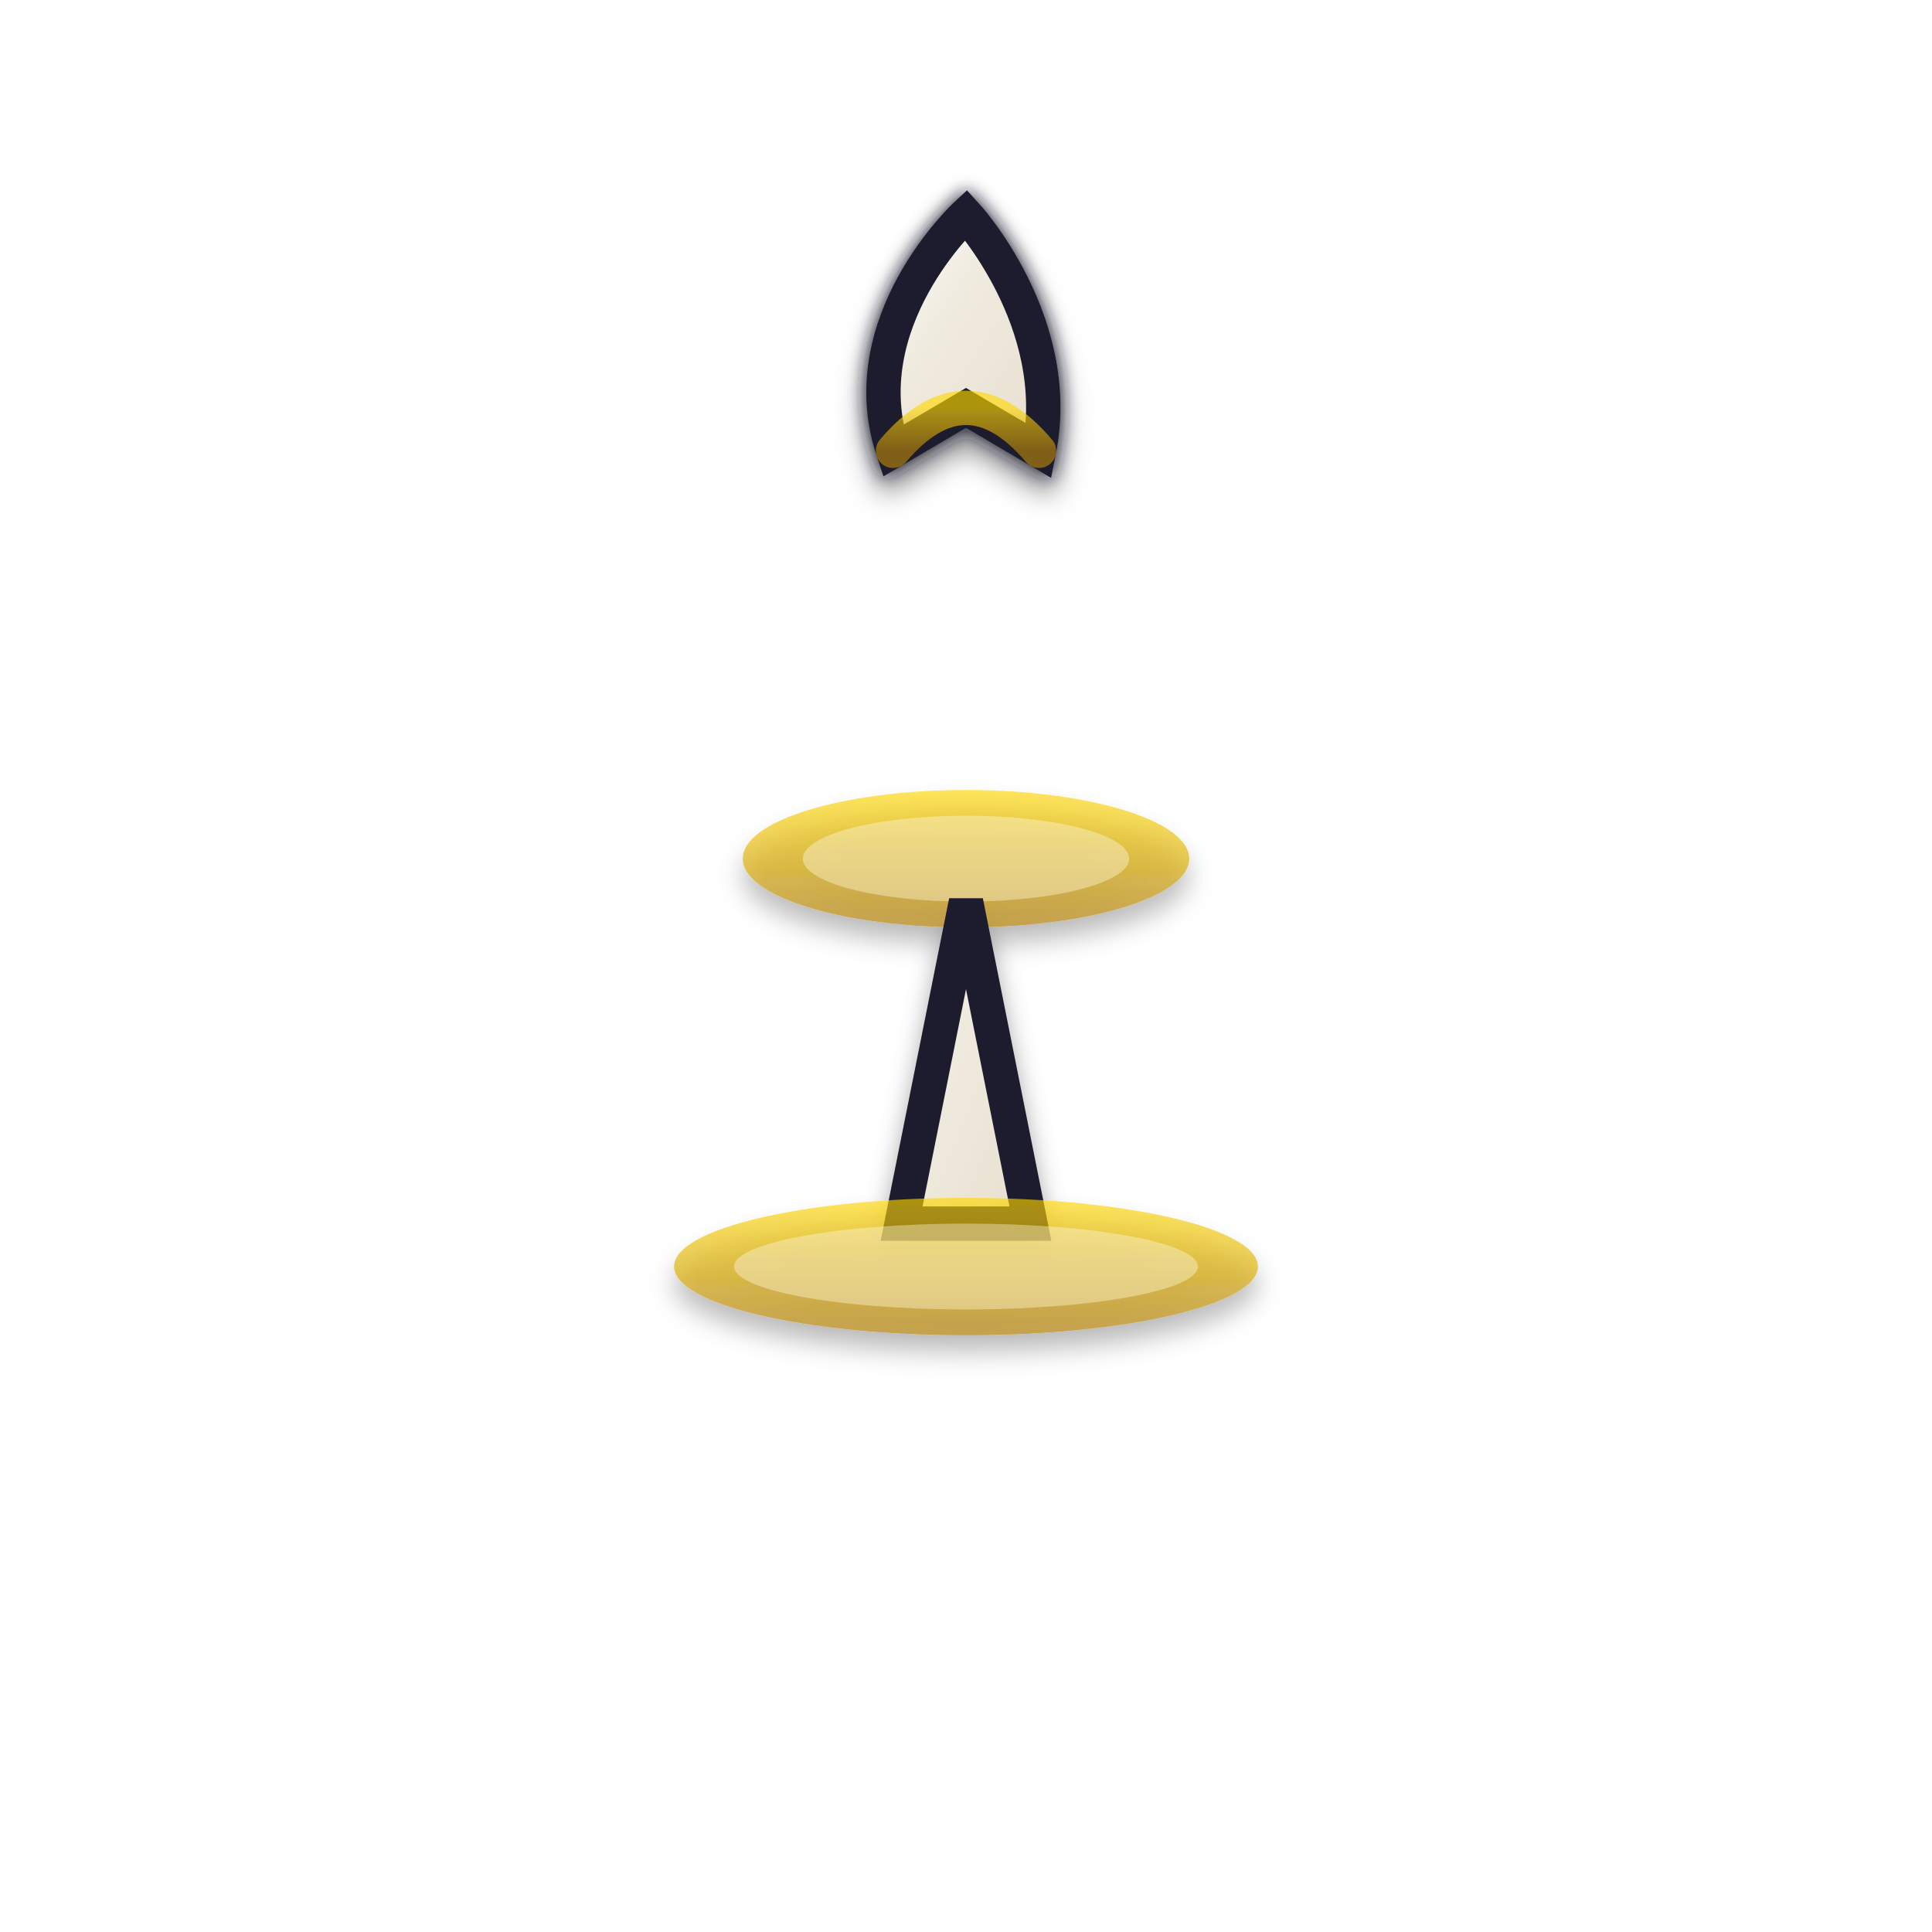
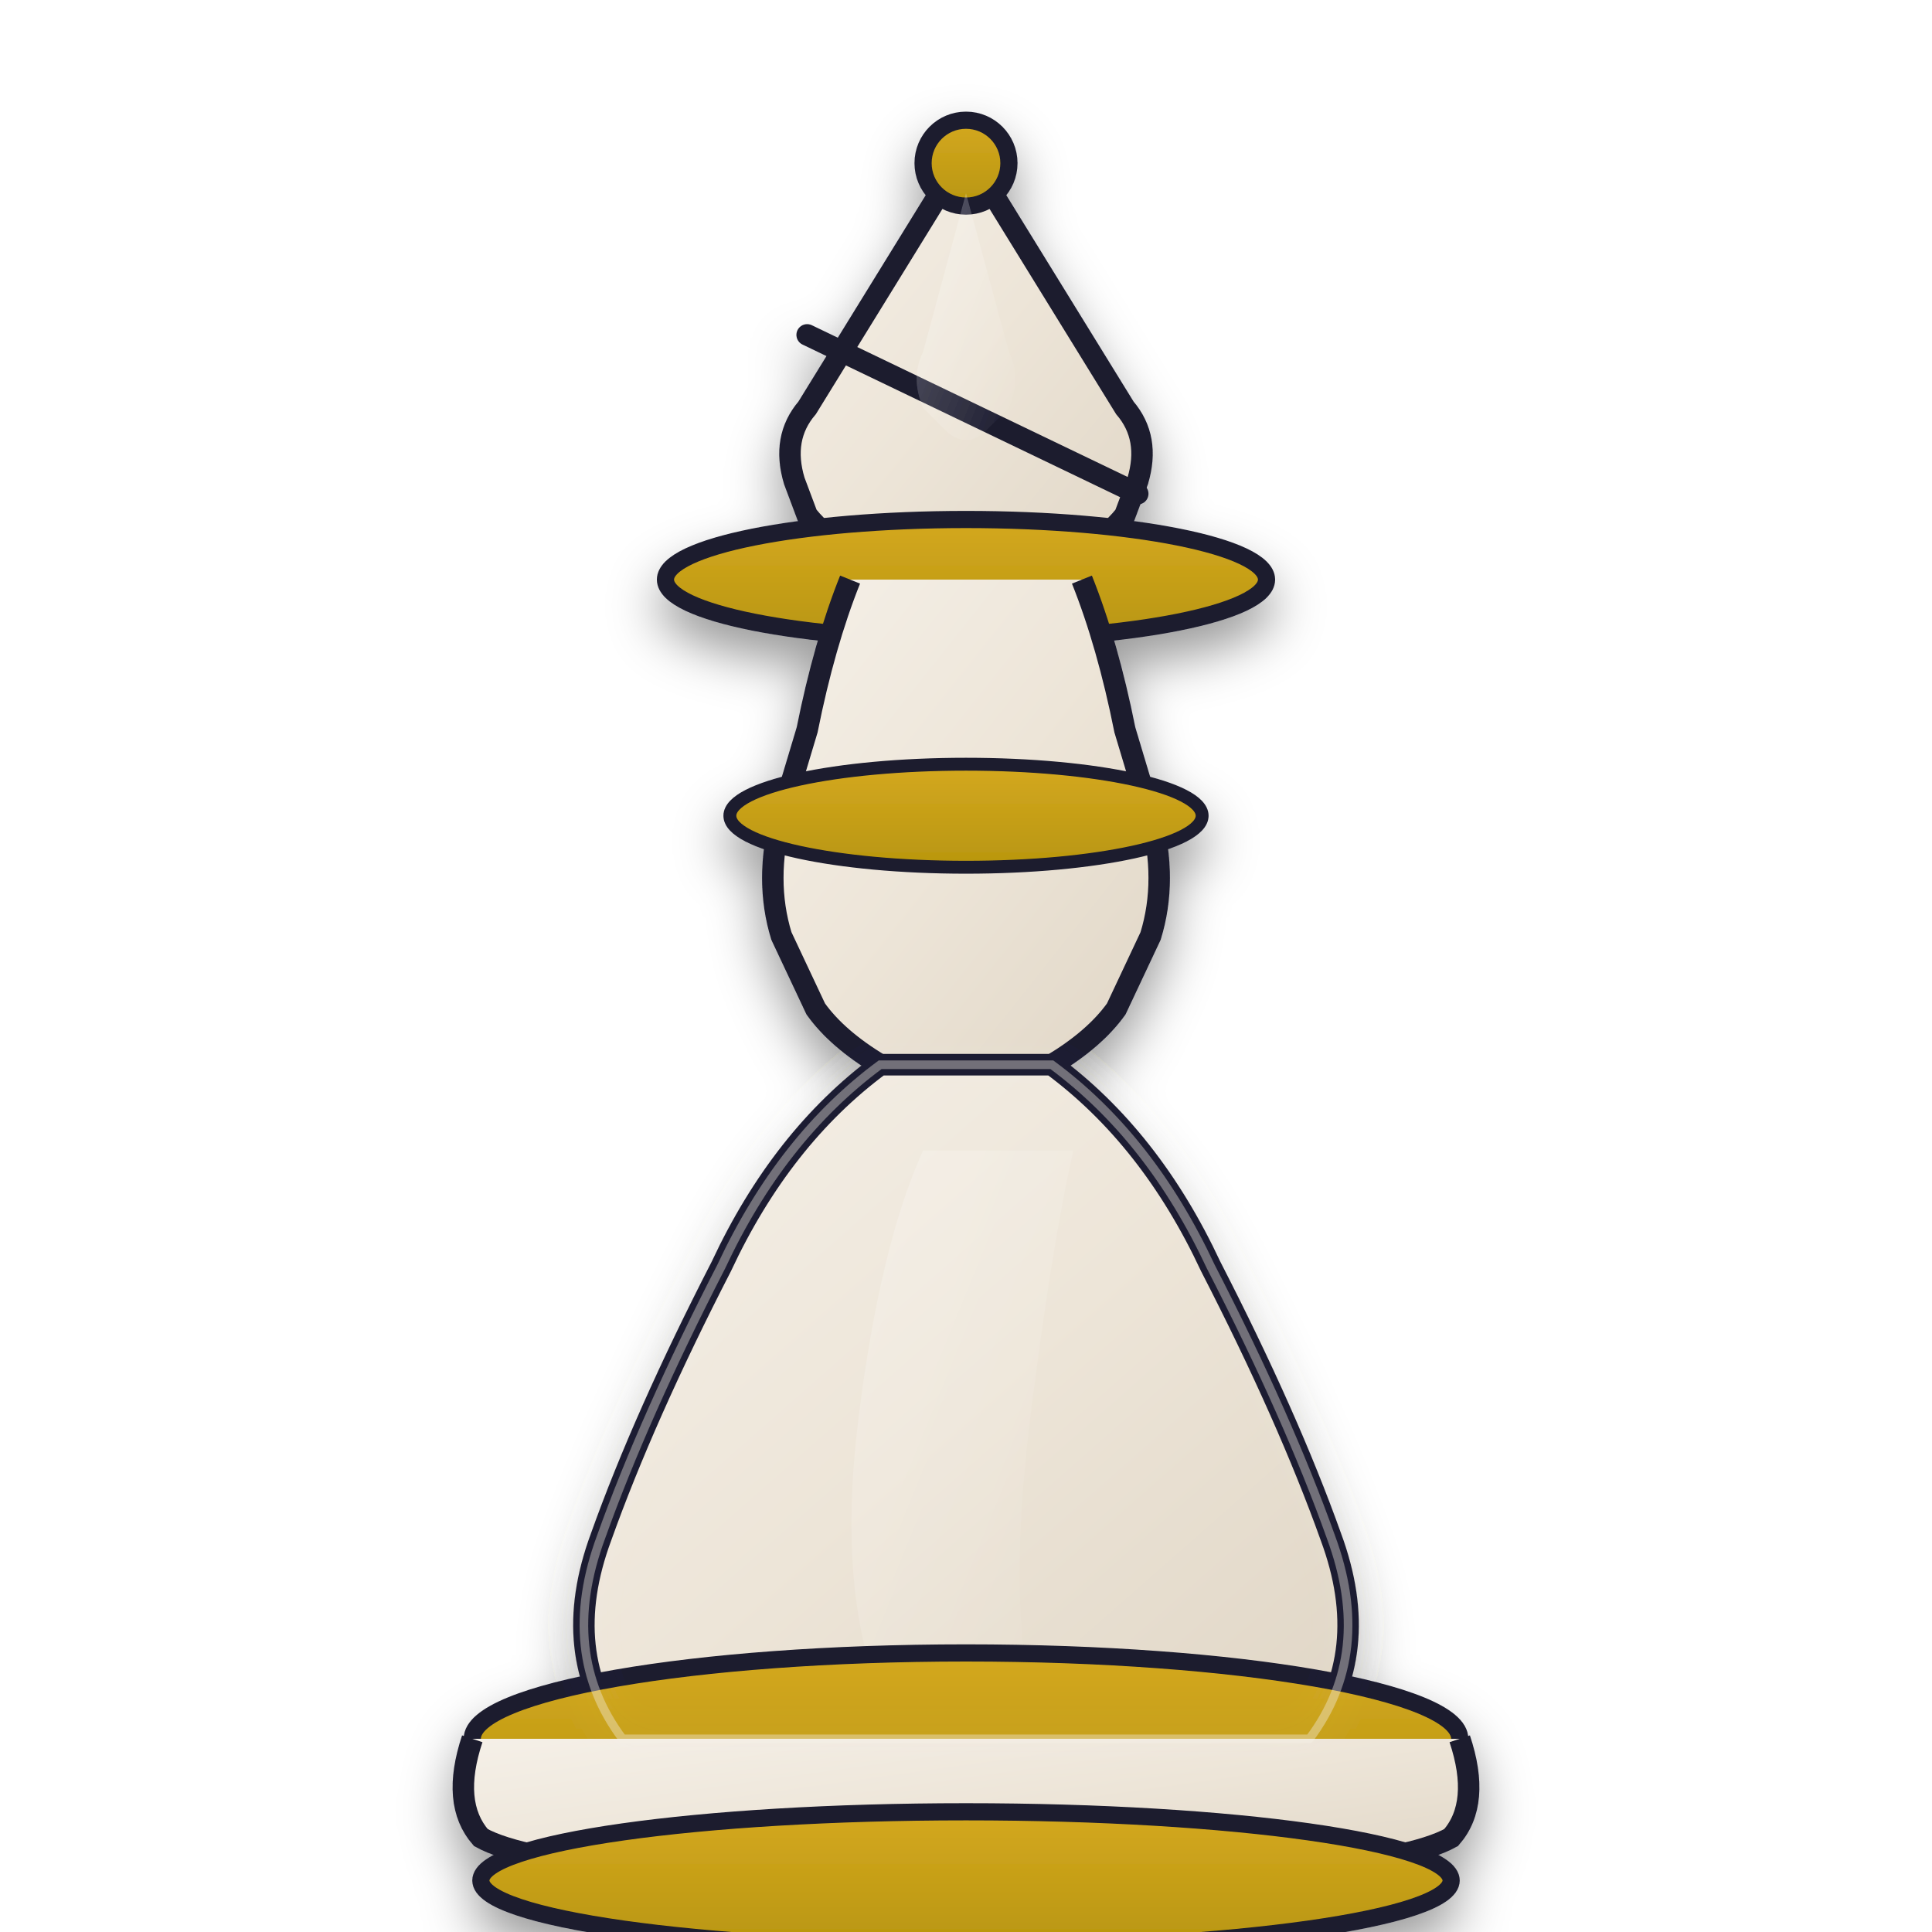
<svg xmlns="http://www.w3.org/2000/svg" viewBox="0 0 450 450">
  <defs>
    <linearGradient id="wbBody" x1="0%" y1="0%" x2="100%" y2="100%">
-       <stop offset="0%" style="stop-color:#ffffff;stop-opacity:1" />
-       <stop offset="40%" style="stop-color:#f0ebdf;stop-opacity:1" />
-       <stop offset="100%" style="stop-color:#e8e0d0;stop-opacity:1" />
+       <stop offset="0%" style="stop-color:#f5f0e8;stop-opacity:1" />
+       <stop offset="50%" style="stop-color:#ede5d8;stop-opacity:1" />
+       <stop offset="100%" style="stop-color:#e0d6c6;stop-opacity:1" />
    </linearGradient>
-     <linearGradient id="wbBase" x1="0%" y1="0%" x2="0%" y2="100%">
-       <stop offset="0%" style="stop-color:#ffd700;stop-opacity:0.8" />
-       <stop offset="100%" style="stop-color:#b8860b;stop-opacity:0.8" />
+     <linearGradient id="wbGold" x1="0%" y1="0%" x2="0%" y2="100%">
+       <stop offset="0%" style="stop-color:#D4A820;stop-opacity:1" />
+       <stop offset="100%" style="stop-color:#B8960F;stop-opacity:1" />
+     </linearGradient>
+     <linearGradient id="wbHighlight" x1="0%" y1="0%" x2="100%" y2="100%">
+       <stop offset="0%" style="stop-color:#ffffff;stop-opacity:0.6" />
+       <stop offset="100%" style="stop-color:#ffffff;stop-opacity:0" />
    </linearGradient>
    <filter id="wbShadow" x="-30%" y="-30%" width="160%" height="160%">
-       <feDropShadow dx="0" dy="4" stdDeviation="3" flood-color="#0a0a0f" flood-opacity="0.4" />
+       <feDropShadow dx="0" dy="6" stdDeviation="6" flood-color="#0a0a0f" flood-opacity="0.4" />
    </filter>
-     <filter id="wbGlow" x="-50%" y="-50%" width="200%" height="200%">
-       <feGaussianBlur stdDeviation="2" result="blur" />
+     <filter id="wbGlow" x="-20%" y="-20%" width="140%" height="140%">
+       <feGaussianBlur in="SourceAlpha" stdDeviation="4" result="blur" />
+       <feFlood flood-color="#f5f0e8" flood-opacity="0.3" result="color" />
+       <feComposite in="color" in2="blur" operator="in" result="glow" />
      <feMerge>
-         <feMergeNode in="blur" />
+         <feMergeNode in="glow" />
        <feMergeNode in="SourceGraphic" />
      </feMerge>
    </filter>
  </defs>
  <g filter="url(#wbShadow)">
-     <path d="M225 50 C225 50 248 75 242 105 L225 95 L208 105 C198 75 225 50 225 50 Z" fill="url(#wbBody)" stroke="#1a1a2e" stroke-width="8" filter="url(#wbGlow)" />
-     <path d="M225 95 L225 190" stroke="url(#wbBase)" stroke-width="12" stroke-linecap="round" />
-     <path d="M208 105 Q225 85 242 105" stroke="url(#wbBase)" stroke-width="8" stroke-linecap="round" fill="none" opacity="0.8" />
-     <ellipse cx="225" cy="200" rx="52" ry="16" fill="url(#wbBase)" opacity="0.8" />
-     <ellipse cx="225" cy="200" rx="38" ry="10" fill="#fff8dc" opacity="0.4" />
-     <path d="M225 210 L210 285 L240 285 Z" fill="url(#wbBody)" stroke="#1a1a2e" stroke-width="8" />
-     <ellipse cx="225" cy="295" rx="68" ry="16" fill="url(#wbBase)" opacity="0.8" />
-     <ellipse cx="225" cy="295" rx="54" ry="10" fill="#fff8dc" opacity="0.4" />
+     <path d="M225,35 L188,95 Q182,102 185,112 L188,120 Q192,125 198,128 L198,135 L252,135 L252,128 Q258,125 262,120 L265,112 Q268,102 262,95 L225,35 Z" fill="url(#wbBody)" stroke="#1a1a2e" stroke-width="5" />
+     <circle cx="225" cy="38" r="10" fill="url(#wbGold)" stroke="#1a1a2e" stroke-width="4" />
+     <line x1="188" y1="78" x2="265" y2="115" stroke="#1a1a2e" stroke-width="5" stroke-linecap="round" />
+     <ellipse cx="225" cy="135" rx="70" ry="14" fill="url(#wbGold)" stroke="#1a1a2e" stroke-width="4" />
+     <path d="M198,135 Q192,150 188,170 L182,190 Q178,205 182,218 L190,235 Q195,242 205,248 L245,248 Q255,242 260,235 L268,218 Q272,205 268,190 L262,170 Q258,150 252,135" fill="url(#wbBody)" stroke="#1a1a2e" stroke-width="5" />
+     <ellipse cx="225" cy="190" rx="55" ry="12" fill="url(#wbGold)" stroke="#1a1a2e" stroke-width="3" />
+     <path d="M225,45 L215,82 Q212,88 215,95 L220,100 Q225,105 230,100 L235,95 Q238,88 235,82 L225,45 Z" fill="url(#wbHighlight)" opacity="0.5" />
+     <path d="M205,248 Q182,265 168,295 Q150,330 140,358 Q130,385 145,405 L305,405 Q320,385 310,358 Q300,330 282,295 Q268,265 245,248 Z" fill="url(#wbBody)" stroke="#1a1a2e" stroke-width="5" />
+     <path d="M215,268 Q205,290 200,330 Q195,370 205,395 L240,395 Q235,370 240,330 Q245,290 250,268 Z" fill="url(#wbHighlight)" opacity="0.4" />
+     <ellipse cx="225" cy="405" rx="115" ry="20" fill="url(#wbGold)" stroke="#1a1a2e" stroke-width="4" />
+     <path d="M110,405 Q105,420 112,428 Q130,438 225,438 Q320,438 338,428 Q345,420 340,405" fill="url(#wbBody)" stroke="#1a1a2e" stroke-width="5" />
+     <ellipse cx="225" cy="438" rx="113" ry="16" fill="url(#wbGold)" stroke="#1a1a2e" stroke-width="4" />
+     <path d="M205,248 Q182,265 168,295 Q150,330 140,358 Q130,385 145,405 L305,405 Q320,385 310,358 Q300,330 282,295 Q268,265 245,248 Z" fill="none" stroke="#f5f0e8" stroke-width="2" opacity="0.4" filter="url(#wbGlow)" />
  </g>
</svg>
